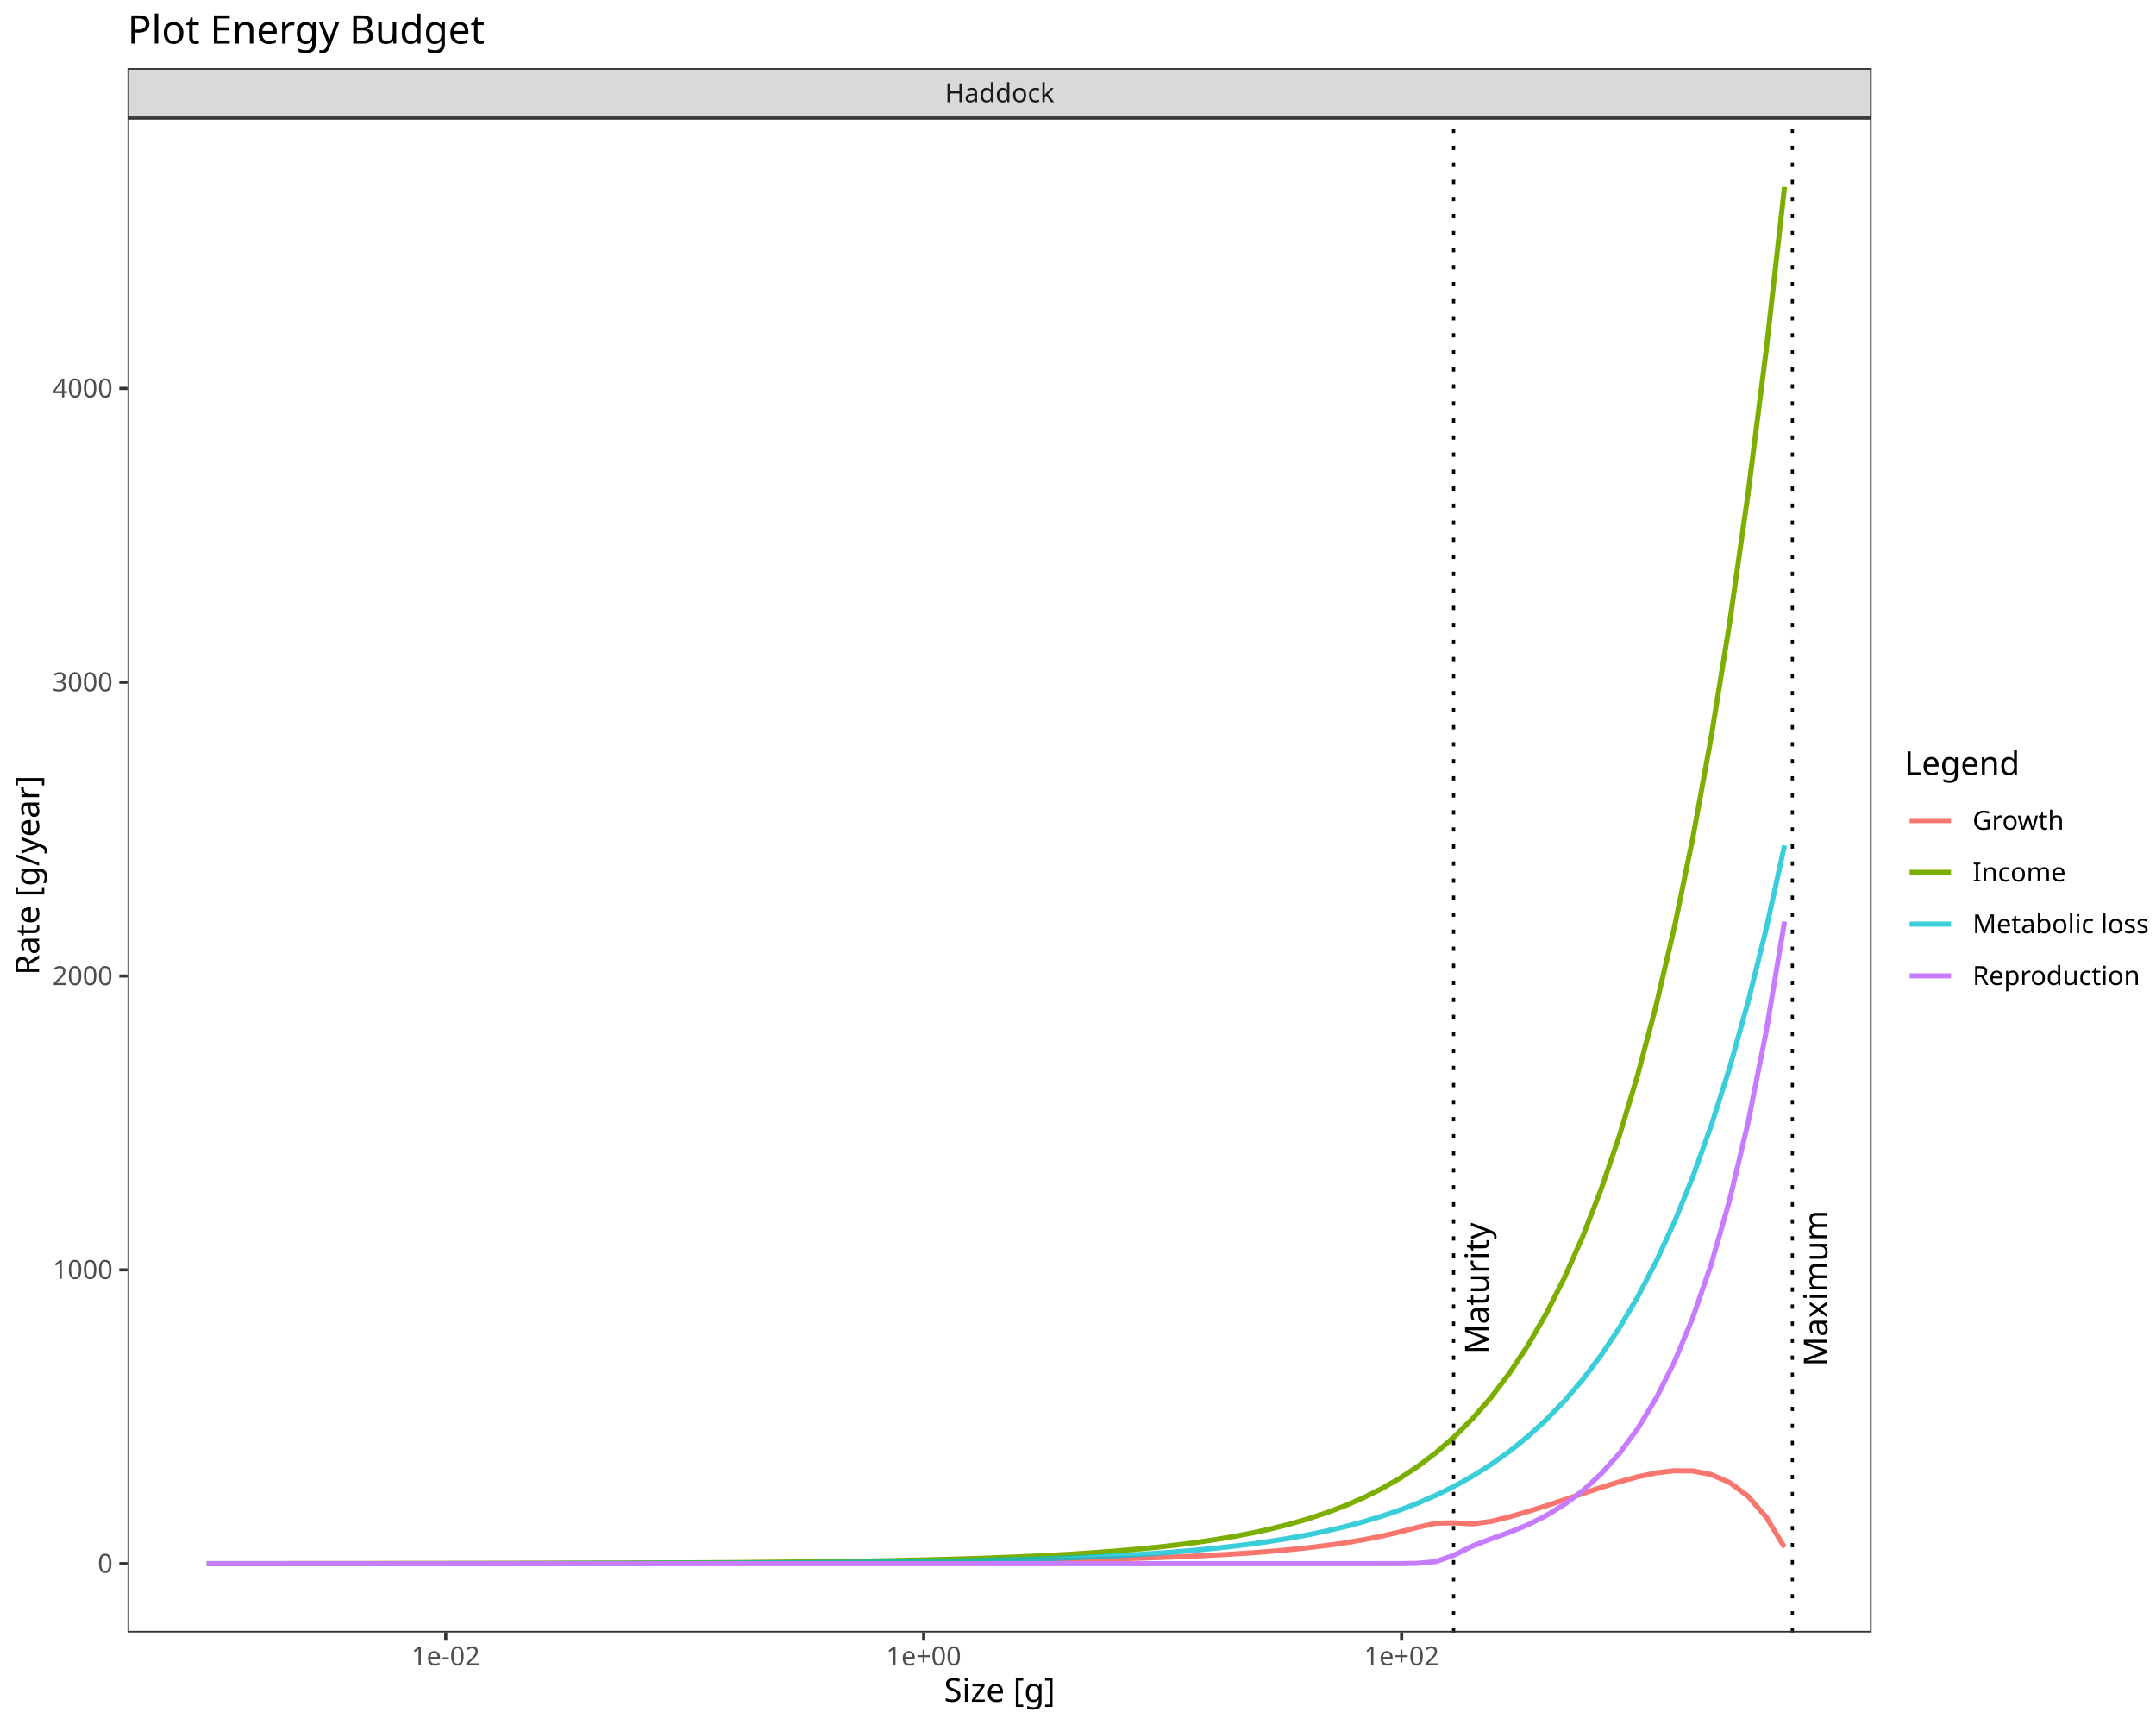
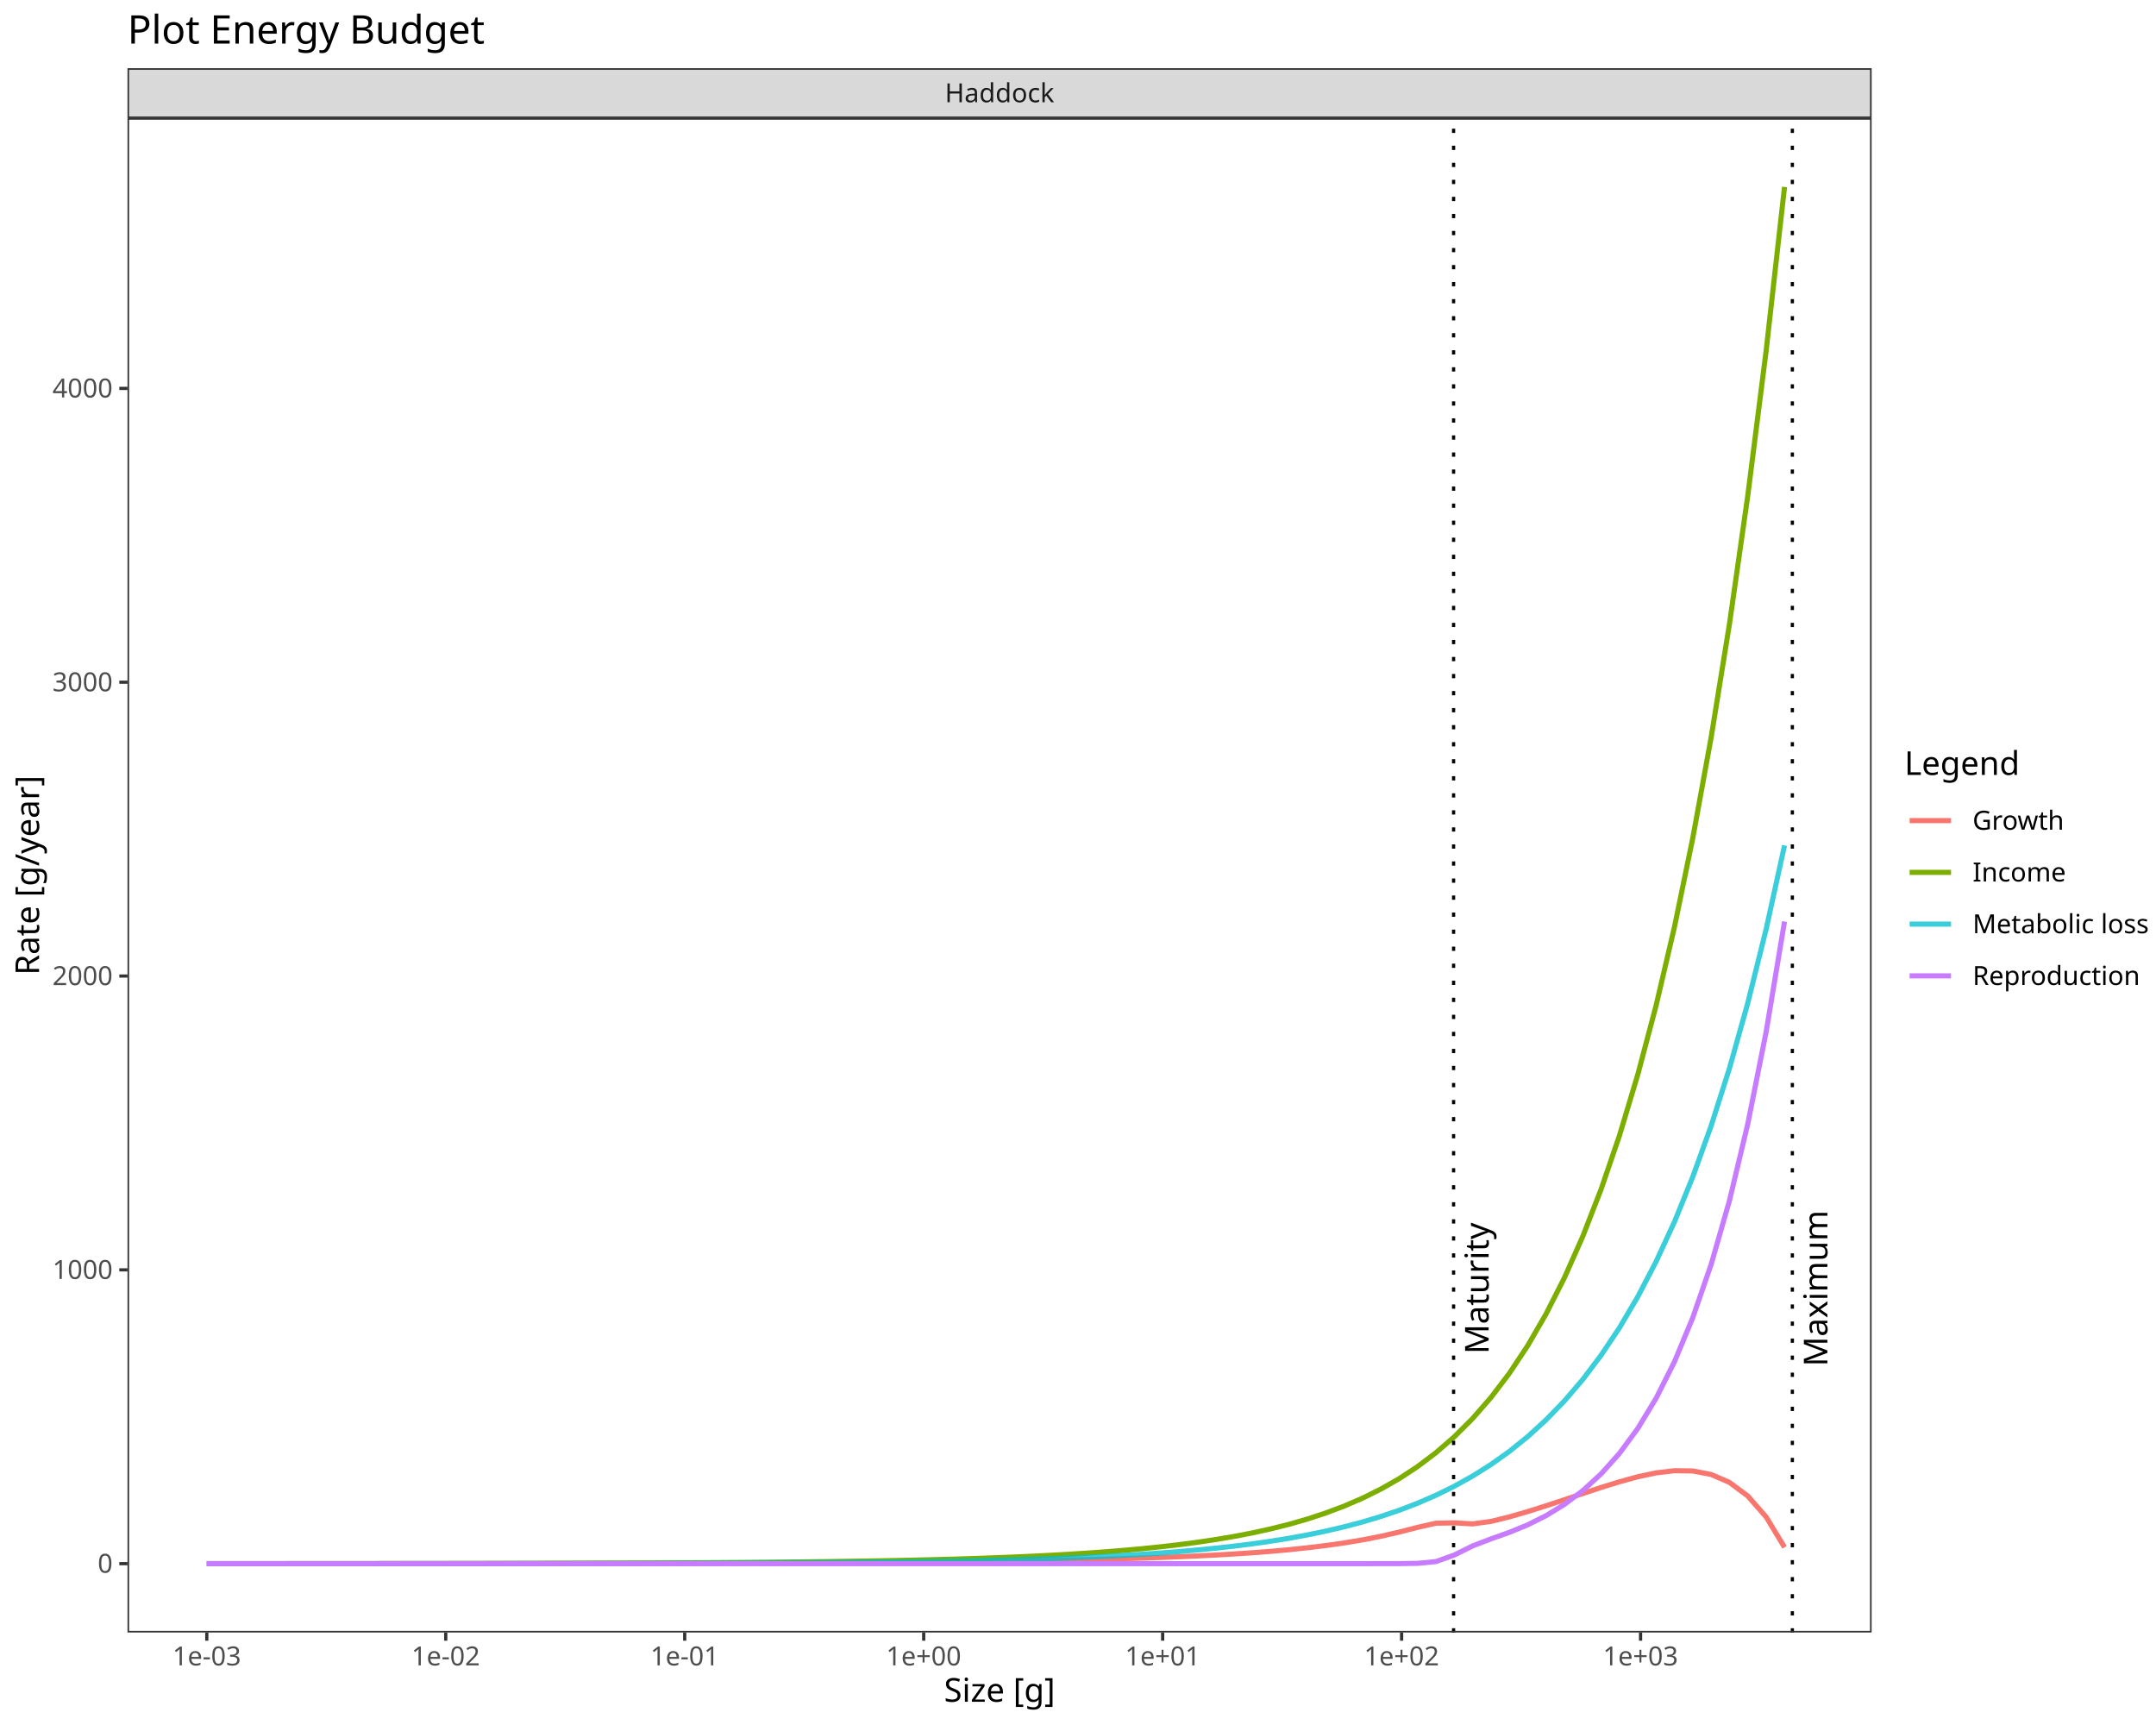
<svg xmlns="http://www.w3.org/2000/svg" class="svglite" data-engine-version="2.0" width="720.00pt" height="576.00pt" viewBox="0 0 720.00 576.00">
  <defs>
    <style type="text/css">
    .svglite line, .svglite polyline, .svglite polygon, .svglite path, .svglite rect, .svglite circle {
      fill: none;
      stroke: #000000;
      stroke-linecap: round;
      stroke-linejoin: round;
      stroke-miterlimit: 10.00;
    }
  </style>
  </defs>
  <rect width="100%" height="100%" style="stroke: none; fill: #FFFFFF;" />
  <defs>
    <clipPath id="cpMC4wMHw3MjAuMDB8MC4wMHw1NzYuMDA=">
      <rect x="0.00" y="0.00" width="720.00" height="576.00" />
    </clipPath>
  </defs>
  <g clip-path="url(#cpMC4wMHw3MjAuMDB8MC4wMHw1NzYuMDA=)">
    <rect x="0.00" y="0.00" width="720.00" height="576.00" style="stroke-width: 1.07; stroke: #FFFFFF; fill: #FFFFFF;" />
  </g>
  <defs>
    <clipPath id="cpNDIuNTh8NjI1LjAzfDM5LjQzfDU0NS4xMQ==">
      <rect x="42.58" y="39.43" width="582.45" height="505.68" />
    </clipPath>
  </defs>
  <g clip-path="url(#cpNDIuNTh8NjI1LjAzfDM5LjQzfDU0NS4xMQ==)">
    <rect x="42.58" y="39.43" width="582.45" height="505.68" style="stroke-width: 1.07; stroke: none; fill: #FFFFFF;" />
    <polyline points="69.06,522.12 75.18,522.12 81.31,522.12 87.44,522.12 93.56,522.12 99.69,522.11 105.82,522.11 111.94,522.11 118.07,522.11 124.20,522.11 130.32,522.10 136.45,522.10 142.58,522.10 148.70,522.09 154.83,522.09 160.96,522.09 167.08,522.08 173.21,522.08 179.34,522.07 185.46,522.06 191.59,522.06 197.72,522.05 203.84,522.04 209.97,522.03 216.10,522.02 222.22,522.01 228.35,521.99 234.48,521.98 240.60,521.96 246.73,521.94 252.86,521.92 258.98,521.90 265.11,521.87 271.24,521.85 277.36,521.81 283.49,521.78 289.62,521.74 295.74,521.70 301.87,521.65 308.00,521.60 314.12,521.54 320.25,521.48 326.38,521.40 332.50,521.32 338.63,521.24 344.76,521.14 350.88,521.03 357.01,520.91 363.14,520.78 369.26,520.63 375.39,520.46 381.52,520.27 387.64,520.06 393.77,519.82 399.90,519.55 406.02,519.24 412.15,518.89 418.28,518.48 424.40,518.01 430.53,517.46 436.66,516.81 442.78,516.07 448.91,515.20 455.04,514.18 461.16,512.98 467.29,511.57 473.42,510.00 479.54,508.62 485.67,508.50 491.80,508.85 497.92,508.02 504.05,506.51 510.18,504.73 516.30,502.80 522.43,500.78 528.56,498.72 534.68,496.69 540.81,494.79 546.93,493.11 553.06,491.81 559.19,491.09 565.31,491.17 571.44,492.35 577.57,495.00 583.69,499.55 589.82,506.55 595.95,516.67 " style="stroke-width: 1.71; stroke: #F8766D; stroke-linecap: butt;" />
    <polyline points="69.06,522.11 75.18,522.11 81.31,522.11 87.44,522.11 93.56,522.11 99.69,522.10 105.82,522.10 111.94,522.10 118.07,522.09 124.20,522.09 130.32,522.08 136.45,522.08 142.58,522.07 148.70,522.07 154.83,522.06 160.96,522.05 167.08,522.04 173.21,522.03 179.34,522.02 185.46,522.00 191.59,521.99 197.72,521.97 203.84,521.95 209.97,521.93 216.10,521.91 222.22,521.88 228.35,521.85 234.48,521.82 240.60,521.78 246.73,521.74 252.86,521.69 258.98,521.63 265.11,521.57 271.24,521.50 277.36,521.43 283.49,521.34 289.62,521.25 295.74,521.14 301.87,521.02 308.00,520.88 314.12,520.73 320.25,520.56 326.38,520.37 332.50,520.15 338.63,519.91 344.76,519.64 350.88,519.33 357.01,518.99 363.14,518.60 369.26,518.16 375.39,517.67 381.52,517.12 387.64,516.49 393.77,515.78 399.90,514.98 406.02,514.06 412.15,513.03 418.28,511.85 424.40,510.50 430.53,508.97 436.66,507.21 442.78,505.19 448.91,502.89 455.04,500.25 461.16,497.21 467.29,493.72 473.42,489.70 479.54,485.07 485.67,479.76 491.80,473.64 497.92,466.63 504.05,458.57 510.18,449.34 516.30,438.76 522.43,426.68 528.56,412.87 534.68,397.14 540.81,379.22 546.93,358.86 553.06,335.74 559.19,309.52 565.31,279.83 571.44,246.24 577.57,208.27 583.69,165.39 589.82,116.99 595.95,62.42 " style="stroke-width: 1.71; stroke: #7CAE00; stroke-linecap: butt;" />
    <polyline points="69.06,522.12 75.18,522.12 81.31,522.12 87.44,522.12 93.56,522.12 99.69,522.12 105.82,522.12 111.94,522.11 118.07,522.11 124.20,522.11 130.32,522.11 136.45,522.10 142.58,522.10 148.70,522.10 154.83,522.09 160.96,522.09 167.08,522.09 173.21,522.08 179.34,522.07 185.46,522.07 191.59,522.06 197.72,522.05 203.84,522.04 209.97,522.03 216.10,522.02 222.22,522.00 228.35,521.98 234.48,521.97 240.60,521.94 246.73,521.92 252.86,521.89 258.98,521.86 265.11,521.83 271.24,521.79 277.36,521.74 283.49,521.69 289.62,521.63 295.74,521.57 301.87,521.50 308.00,521.41 314.12,521.32 320.25,521.21 326.38,521.09 332.50,520.95 338.63,520.80 344.76,520.63 350.88,520.43 357.01,520.20 363.14,519.95 369.26,519.66 375.39,519.34 381.52,518.97 387.64,518.56 393.77,518.09 399.90,517.55 406.02,516.95 412.15,516.27 418.28,515.50 424.40,514.62 430.53,513.64 436.66,512.52 442.78,511.25 448.91,509.82 455.04,508.20 461.16,506.36 467.29,504.29 473.42,501.94 479.54,499.28 485.67,496.27 491.80,492.86 497.92,489.01 504.05,484.65 510.18,479.71 516.30,474.12 522.43,467.80 528.56,460.64 534.68,452.54 540.81,443.38 546.93,433.00 553.06,421.26 559.19,407.98 565.31,392.94 571.44,375.92 577.57,356.67 583.69,334.87 589.82,310.20 595.95,282.29 " style="stroke-width: 1.71; stroke: #00BFCF; stroke-opacity: 0.77; stroke-linecap: butt;" />
    <polyline points="69.06,522.13 75.18,522.13 81.31,522.13 87.44,522.13 93.56,522.13 99.69,522.13 105.82,522.13 111.94,522.13 118.07,522.13 124.20,522.13 130.32,522.13 136.45,522.13 142.58,522.13 148.70,522.13 154.83,522.13 160.96,522.13 167.08,522.13 173.21,522.13 179.34,522.13 185.46,522.13 191.59,522.13 197.72,522.13 203.84,522.13 209.97,522.13 216.10,522.13 222.22,522.13 228.35,522.13 234.48,522.13 240.60,522.13 246.73,522.13 252.86,522.13 258.98,522.13 265.11,522.13 271.24,522.13 277.36,522.13 283.49,522.13 289.62,522.13 295.74,522.13 301.87,522.13 308.00,522.13 314.12,522.13 320.25,522.13 326.38,522.13 332.50,522.13 338.63,522.13 344.76,522.13 350.88,522.13 357.01,522.13 363.14,522.13 369.26,522.13 375.39,522.13 381.52,522.13 387.64,522.13 393.77,522.13 399.90,522.13 406.02,522.13 412.15,522.13 418.28,522.13 424.40,522.13 430.53,522.13 436.66,522.13 442.78,522.13 448.91,522.13 455.04,522.13 461.16,522.12 467.29,522.11 473.42,522.02 479.54,521.43 485.67,519.24 491.80,516.19 497.92,513.85 504.05,511.67 510.18,509.16 516.30,506.10 522.43,502.35 528.56,497.76 534.68,492.15 540.81,485.31 546.93,477.00 553.06,466.91 559.19,454.71 565.31,439.97 571.44,422.21 577.57,400.86 583.69,375.22 589.82,344.49 595.95,307.71 " style="stroke-width: 1.71; stroke: #C77CFF; stroke-linecap: butt;" />
    <line x1="485.43" y1="545.11" x2="485.43" y2="39.43" style="stroke-width: 1.07; stroke-dasharray: 1.42,4.27; stroke-linecap: butt;" />
    <line x1="598.56" y1="545.11" x2="598.56" y2="39.43" style="stroke-width: 1.07; stroke-dasharray: 1.42,4.27; stroke-linecap: butt;" />
    <text transform="translate(481.29,430.19) rotate(-90)" text-anchor="middle" style="font-size: 11.00px; font-family: sans;" textLength="0.00px" lengthAdjust="spacingAndGlyphs" />
    <text transform="translate(497.13,430.19) rotate(-90)" text-anchor="middle" style="font-size: 11.00px; font-family: sans;" textLength="39.12px" lengthAdjust="spacingAndGlyphs">Maturity</text>
    <text transform="translate(594.42,430.19) rotate(-90)" text-anchor="middle" style="font-size: 11.00px; font-family: sans;" textLength="0.00px" lengthAdjust="spacingAndGlyphs" />
    <text transform="translate(610.26,430.19) rotate(-90)" text-anchor="middle" style="font-size: 11.00px; font-family: sans;" textLength="47.68px" lengthAdjust="spacingAndGlyphs">Maximum</text>
    <rect x="42.58" y="39.43" width="582.45" height="505.68" style="stroke-width: 1.07; stroke: #333333;" />
  </g>
  <g clip-path="url(#cpMC4wMHw3MjAuMDB8MC4wMHw1NzYuMDA=)">
</g>
  <defs>
    <clipPath id="cpNDIuNTh8NjI1LjAzfDIyLjc4fDM5LjQz">
      <rect x="42.58" y="22.78" width="582.45" height="16.65" />
    </clipPath>
  </defs>
  <g clip-path="url(#cpNDIuNTh8NjI1LjAzfDIyLjc4fDM5LjQz)">
    <rect x="42.58" y="22.78" width="582.45" height="16.65" style="stroke-width: 1.07; stroke: #333333; fill: #D9D9D9;" />
    <text x="333.81" y="34.14" text-anchor="middle" style="font-size: 8.80px; fill: #1A1A1A; font-family: sans;" textLength="34.74px" lengthAdjust="spacingAndGlyphs">Haddock</text>
  </g>
  <g clip-path="url(#cpMC4wMHw3MjAuMDB8MC4wMHw1NzYuMDA=)">
+     <polyline points="69.06,547.85 69.06,545.11 " style="stroke-width: 1.07; stroke: #333333; stroke-linecap: butt;" />
    <polyline points="148.86,547.85 148.86,545.11 " style="stroke-width: 1.07; stroke: #333333; stroke-linecap: butt;" />
+     <polyline points="228.66,547.85 228.66,545.11 " style="stroke-width: 1.07; stroke: #333333; stroke-linecap: butt;" />
    <polyline points="308.47,547.85 308.47,545.11 " style="stroke-width: 1.07; stroke: #333333; stroke-linecap: butt;" />
+     <polyline points="388.27,547.85 388.27,545.11 " style="stroke-width: 1.07; stroke: #333333; stroke-linecap: butt;" />
    <polyline points="468.07,547.85 468.07,545.11 " style="stroke-width: 1.07; stroke: #333333; stroke-linecap: butt;" />
+     <polyline points="547.87,547.85 547.87,545.11 " style="stroke-width: 1.07; stroke: #333333; stroke-linecap: butt;" />
+     <text x="69.06" y="556.10" text-anchor="middle" style="font-size: 8.80px; fill: #4D4D4D; font-family: sans;" textLength="22.51px" lengthAdjust="spacingAndGlyphs">1e-03</text>
    <text x="148.86" y="556.10" text-anchor="middle" style="font-size: 8.80px; fill: #4D4D4D; font-family: sans;" textLength="22.51px" lengthAdjust="spacingAndGlyphs">1e-02</text>
+     <text x="228.66" y="556.10" text-anchor="middle" style="font-size: 8.80px; fill: #4D4D4D; font-family: sans;" textLength="22.51px" lengthAdjust="spacingAndGlyphs">1e-01</text>
    <text x="308.47" y="556.10" text-anchor="middle" style="font-size: 8.80px; fill: #4D4D4D; font-family: sans;" textLength="24.72px" lengthAdjust="spacingAndGlyphs">1e+00</text>
+     <text x="388.27" y="556.10" text-anchor="middle" style="font-size: 8.80px; fill: #4D4D4D; font-family: sans;" textLength="24.72px" lengthAdjust="spacingAndGlyphs">1e+01</text>
    <text x="468.07" y="556.10" text-anchor="middle" style="font-size: 8.80px; fill: #4D4D4D; font-family: sans;" textLength="24.72px" lengthAdjust="spacingAndGlyphs">1e+02</text>
+     <text x="547.87" y="556.10" text-anchor="middle" style="font-size: 8.80px; fill: #4D4D4D; font-family: sans;" textLength="24.72px" lengthAdjust="spacingAndGlyphs">1e+03</text>
    <text x="37.65" y="525.16" text-anchor="end" style="font-size: 8.80px; fill: #4D4D4D; font-family: sans;" textLength="4.89px" lengthAdjust="spacingAndGlyphs">0</text>
    <text x="37.65" y="427.05" text-anchor="end" style="font-size: 8.80px; fill: #4D4D4D; font-family: sans;" textLength="19.58px" lengthAdjust="spacingAndGlyphs">1000</text>
    <text x="37.65" y="328.94" text-anchor="end" style="font-size: 8.80px; fill: #4D4D4D; font-family: sans;" textLength="19.58px" lengthAdjust="spacingAndGlyphs">2000</text>
    <text x="37.65" y="230.83" text-anchor="end" style="font-size: 8.80px; fill: #4D4D4D; font-family: sans;" textLength="19.58px" lengthAdjust="spacingAndGlyphs">3000</text>
    <text x="37.65" y="132.72" text-anchor="end" style="font-size: 8.80px; fill: #4D4D4D; font-family: sans;" textLength="19.58px" lengthAdjust="spacingAndGlyphs">4000</text>
    <polyline points="39.84,522.13 42.58,522.13 " style="stroke-width: 1.07; stroke: #333333; stroke-linecap: butt;" />
    <polyline points="39.84,424.02 42.58,424.02 " style="stroke-width: 1.07; stroke: #333333; stroke-linecap: butt;" />
    <polyline points="39.84,325.91 42.58,325.91 " style="stroke-width: 1.07; stroke: #333333; stroke-linecap: butt;" />
    <polyline points="39.84,227.80 42.58,227.80 " style="stroke-width: 1.07; stroke: #333333; stroke-linecap: butt;" />
    <polyline points="39.84,129.69 42.58,129.69 " style="stroke-width: 1.07; stroke: #333333; stroke-linecap: butt;" />
    <text x="333.81" y="568.24" text-anchor="middle" style="font-size: 11.00px; font-family: sans;" textLength="36.69px" lengthAdjust="spacingAndGlyphs">Size [g]</text>
    <text transform="translate(13.05,292.27) rotate(-90)" text-anchor="middle" style="font-size: 11.00px; font-family: sans;" textLength="62.98px" lengthAdjust="spacingAndGlyphs">Rate [g/year]</text>
    <rect x="635.99" y="250.05" width="78.53" height="84.45" style="stroke-width: 1.07; stroke: none; fill: #FFFFFF;" />
    <text x="635.99" y="258.76" style="font-size: 11.00px; font-family: sans;" textLength="36.71px" lengthAdjust="spacingAndGlyphs">Legend</text>
    <rect x="635.99" y="265.38" width="17.28" height="17.28" style="stroke-width: 1.07; stroke: none; fill: #FFFFFF;" />
    <line x1="637.72" y1="274.02" x2="651.55" y2="274.02" style="stroke-width: 1.71; stroke: #F8766D; stroke-linecap: butt;" />
    <rect x="635.99" y="282.66" width="17.28" height="17.28" style="stroke-width: 1.07; stroke: none; fill: #FFFFFF;" />
    <line x1="637.72" y1="291.30" x2="651.55" y2="291.30" style="stroke-width: 1.71; stroke: #7CAE00; stroke-linecap: butt;" />
    <rect x="635.99" y="299.94" width="17.28" height="17.28" style="stroke-width: 1.07; stroke: none; fill: #FFFFFF;" />
    <line x1="637.72" y1="308.58" x2="651.55" y2="308.58" style="stroke-width: 1.71; stroke: #00BFCF; stroke-opacity: 0.77; stroke-linecap: butt;" />
    <rect x="635.99" y="317.22" width="17.28" height="17.28" style="stroke-width: 1.07; stroke: none; fill: #FFFFFF;" />
    <line x1="637.72" y1="325.86" x2="651.55" y2="325.86" style="stroke-width: 1.71; stroke: #C77CFF; stroke-linecap: butt;" />
    <text x="658.75" y="277.05" style="font-size: 8.80px; font-family: sans;" textLength="28.37px" lengthAdjust="spacingAndGlyphs">Growth</text>
    <text x="658.75" y="294.33" style="font-size: 8.80px; font-family: sans;" textLength="28.87px" lengthAdjust="spacingAndGlyphs">Income</text>
    <text x="658.75" y="311.61" style="font-size: 8.80px; font-family: sans;" textLength="55.77px" lengthAdjust="spacingAndGlyphs">Metabolic loss</text>
    <text x="658.75" y="328.89" style="font-size: 8.80px; font-family: sans;" textLength="52.35px" lengthAdjust="spacingAndGlyphs">Reproduction</text>
    <text x="42.58" y="14.56" style="font-size: 13.20px; font-family: sans;" textLength="113.75px" lengthAdjust="spacingAndGlyphs">Plot Energy Budget</text>
  </g>
</svg>
